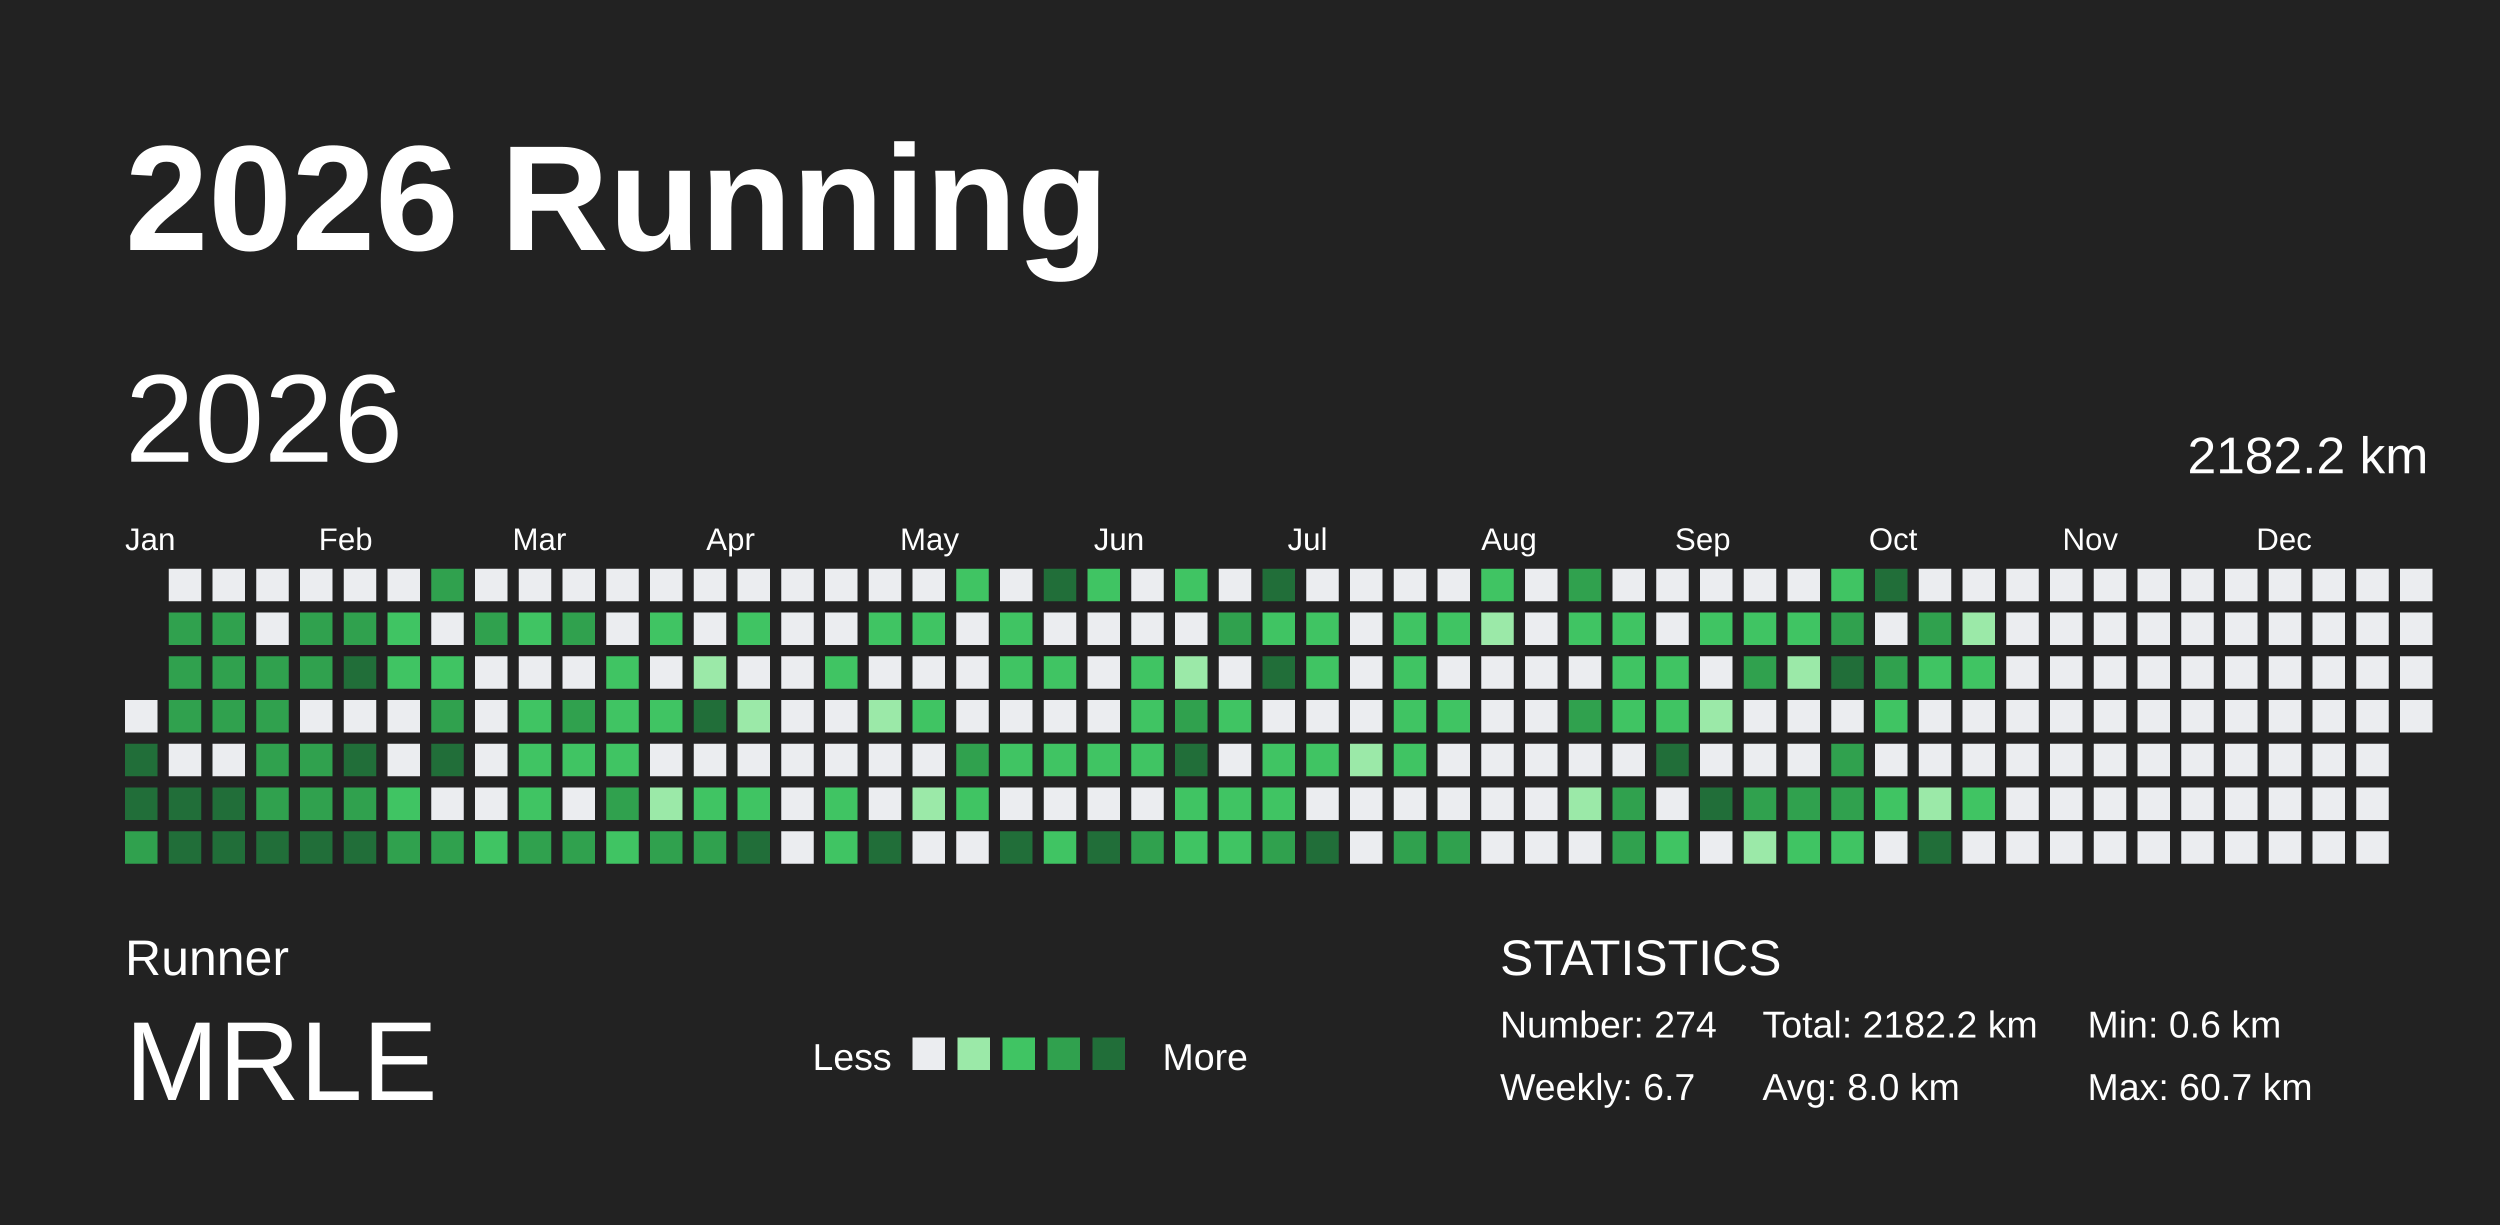
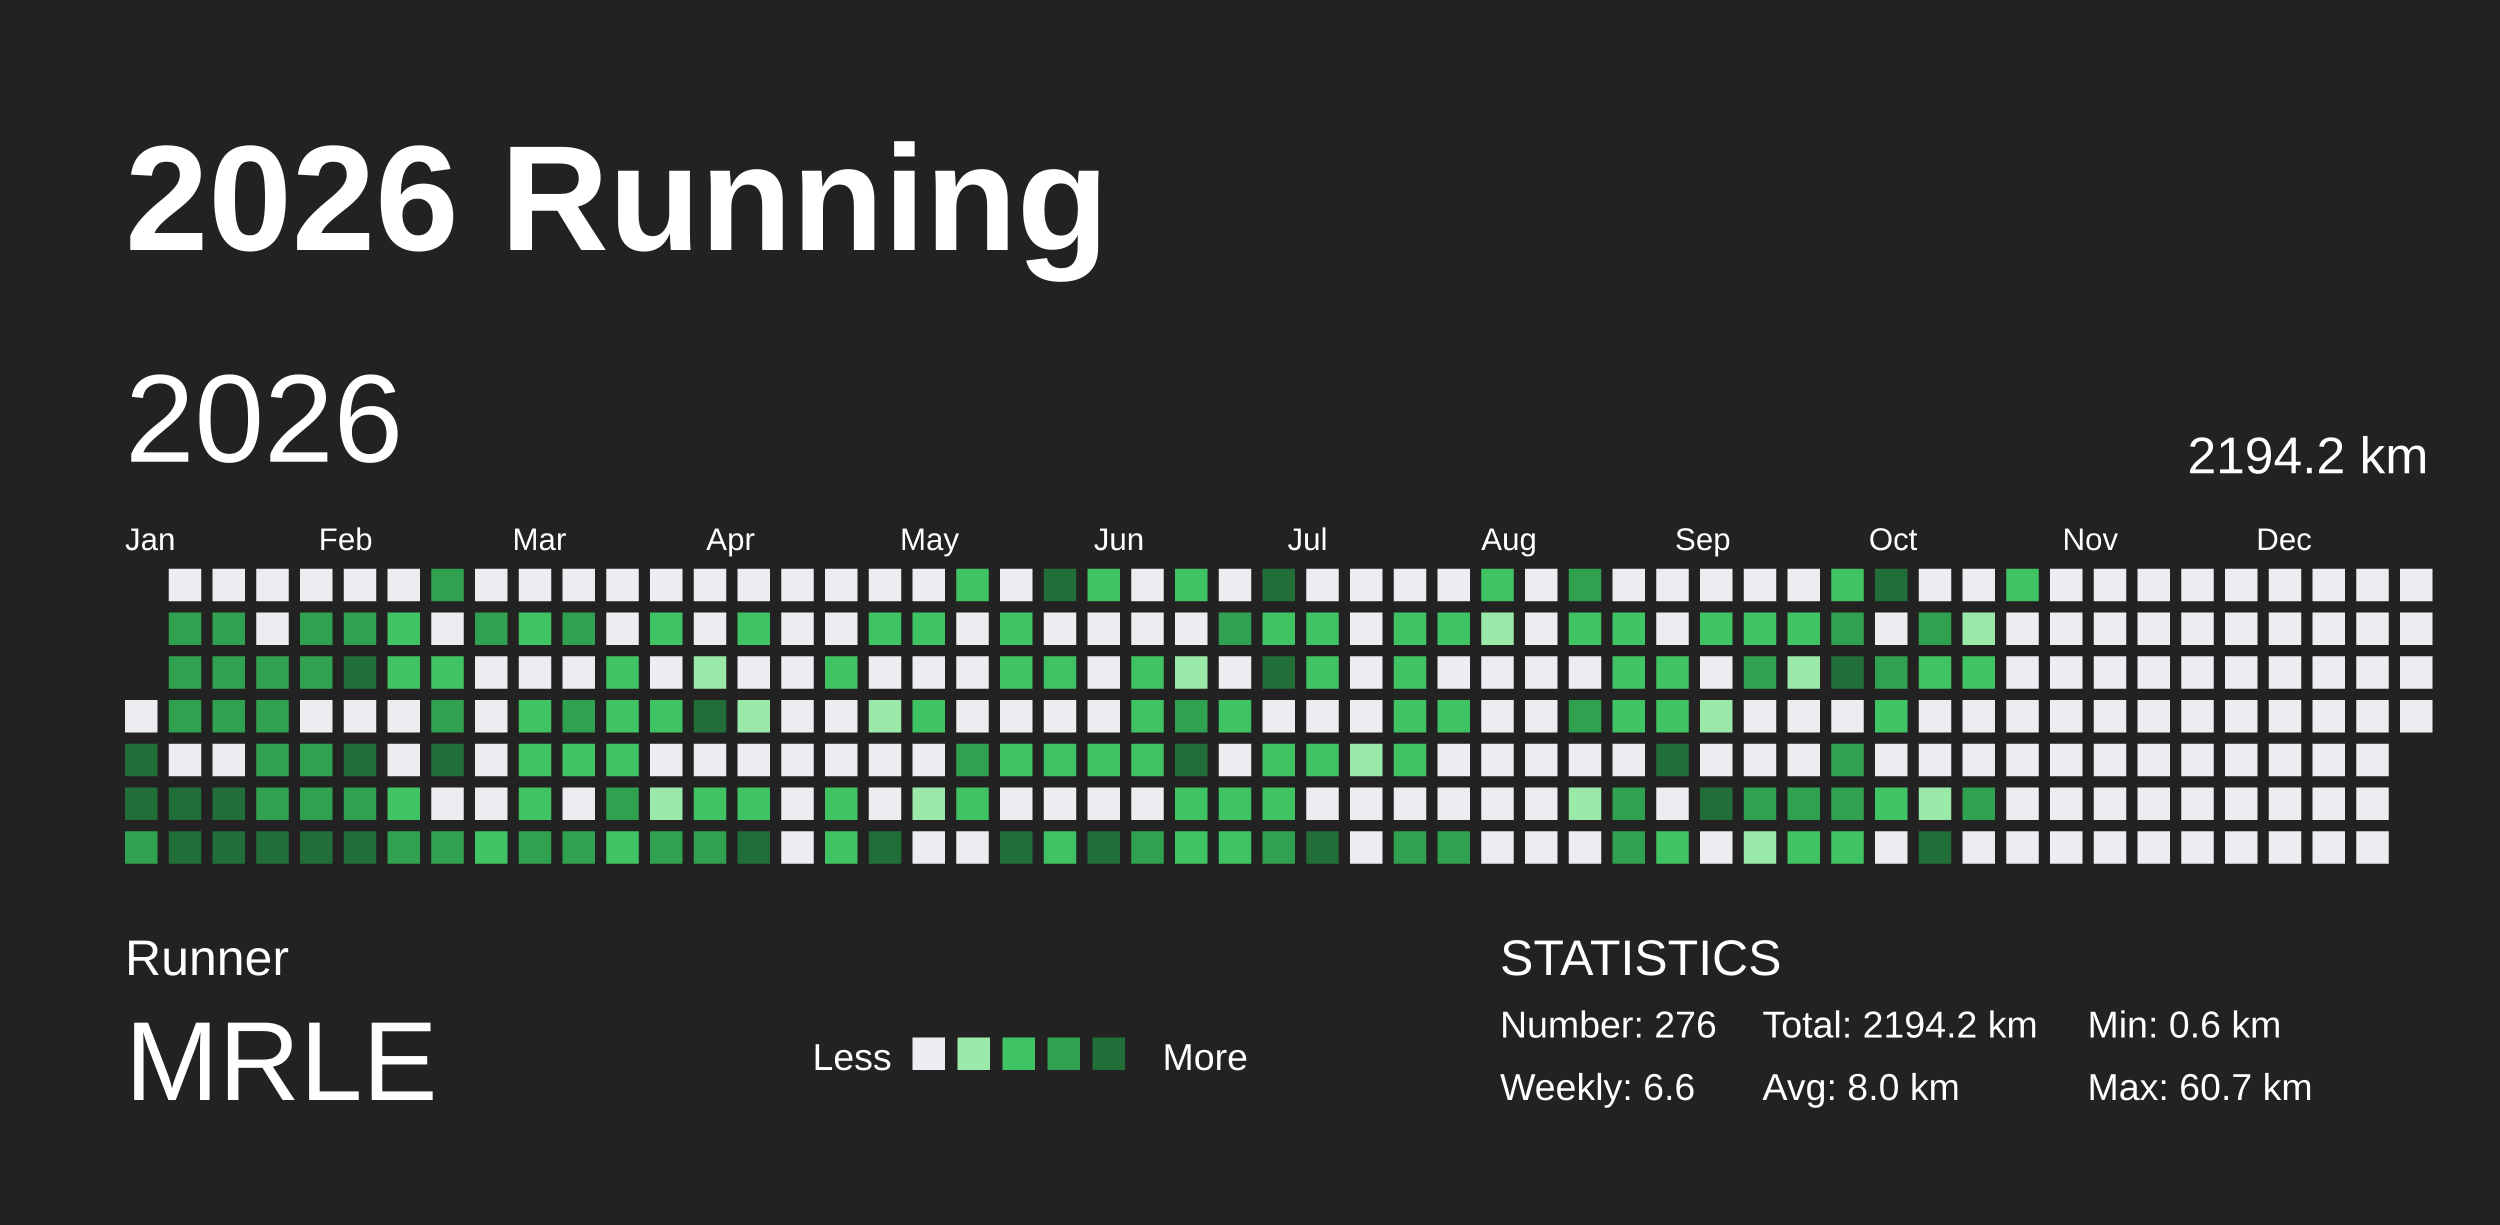
<svg xmlns="http://www.w3.org/2000/svg" baseProfile="full" height="98mm" version="1.1" viewBox="0,0,200,98" width="200mm">
  <defs />
  <rect fill="#222222" height="98" width="200" x="0" y="0" />
  <text fill="#FFFFFF" style="font-size:12px; font-family:Arial; font-weight:bold;" x="10" y="20">2026 Running</text>
  <text fill="#FFFFFF" style="font-size:4px; font-family:Arial" x="10" y="78">Runner</text>
  <text fill="#FFFFFF" style="font-size:9px; font-family:Arial" x="10" y="88">MRLE</text>
  <text fill="#FFFFFF" style="font-size:3px; font-family:Arial" x="65" y="85.6">Less</text>
  <rect fill="#ebedf0" height="2.6" width="2.6" x="73" y="83" />
  <rect fill="#9be9a8" height="2.6" width="2.6" x="76.6" y="83" />
  <rect fill="#40c463" height="2.6" width="2.6" x="80.2" y="83" />
  <rect fill="#30a14e" height="2.6" width="2.6" x="83.8" y="83" />
  <rect fill="#216e39" height="2.6" width="2.6" x="87.4" y="83" />
  <text fill="#FFFFFF" style="font-size:3px; font-family:Arial" x="93" y="85.6">More</text>
  <text fill="#FFFFFF" style="font-size:4px; font-family:Arial" x="120" y="78">STATISTICS</text>
-   <text fill="#FFFFFF" style="font-size:3px; font-family:Arial" x="120" y="83">Number: 274</text>
-   <text fill="#FFFFFF" style="font-size:3px; font-family:Arial" x="120" y="88">Weekly: 6.7</text>
-   <text fill="#FFFFFF" style="font-size:3px; font-family:Arial" x="141" y="83">Total: 2182.2 km</text>
+   <text fill="#FFFFFF" style="font-size:3px; font-family:Arial" x="120" y="83">Number: 276</text>
+   <text fill="#FFFFFF" style="font-size:3px; font-family:Arial" x="120" y="88">Weekly: 6.6</text>
+   <text fill="#FFFFFF" style="font-size:3px; font-family:Arial" x="141" y="83">Total: 2194.2 km</text>
  <text fill="#FFFFFF" style="font-size:3px; font-family:Arial" x="141" y="88">Avg: 8.0 km</text>
  <text fill="#FFFFFF" style="font-size:3px; font-family:Arial" x="167" y="83">Min: 0.6 km</text>
  <text fill="#FFFFFF" style="font-size:3px; font-family:Arial" x="167" y="88">Max: 60.7 km</text>
  <text dominant-baseline="hanging" fill="#FFFFFF" style="font-size:10.0px; font-family:Arial;" x="10" y="30">2026</text>
-   <text dominant-baseline="hanging" fill="#FFFFFF" style="font-size:4.125px; font-family:Arial;" x="175" y="35">2182.2 km</text>
+   <text dominant-baseline="hanging" fill="#FFFFFF" style="font-size:4.125px; font-family:Arial;" x="175" y="35">2194.2 km</text>
  <text fill="#FFFFFF" style="font-size:2.5px; font-family:Arial" x="10.0" y="44">Jan</text>
  <text fill="#FFFFFF" style="font-size:2.5px; font-family:Arial" x="25.5" y="44">Feb</text>
  <text fill="#FFFFFF" style="font-size:2.5px; font-family:Arial" x="41.0" y="44">Mar</text>
  <text fill="#FFFFFF" style="font-size:2.5px; font-family:Arial" x="56.5" y="44">Apr</text>
  <text fill="#FFFFFF" style="font-size:2.5px; font-family:Arial" x="72.0" y="44">May</text>
  <text fill="#FFFFFF" style="font-size:2.5px; font-family:Arial" x="87.5" y="44">Jun</text>
  <text fill="#FFFFFF" style="font-size:2.5px; font-family:Arial" x="103.0" y="44">Jul</text>
  <text fill="#FFFFFF" style="font-size:2.5px; font-family:Arial" x="118.5" y="44">Aug</text>
  <text fill="#FFFFFF" style="font-size:2.5px; font-family:Arial" x="134.0" y="44">Sep</text>
  <text fill="#FFFFFF" style="font-size:2.5px; font-family:Arial" x="149.5" y="44">Oct</text>
  <text fill="#FFFFFF" style="font-size:2.5px; font-family:Arial" x="165.0" y="44">Nov</text>
  <text fill="#FFFFFF" style="font-size:2.5px; font-family:Arial" x="180.5" y="44">Dec</text>
  <rect fill="#ebedf0" height="2.6" width="2.6" x="10.0" y="56.0" />
  <rect fill="#216e39" height="2.6" width="2.6" x="10.0" y="59.5" />
  <rect fill="#216e39" height="2.6" width="2.6" x="10.0" y="63.0" />
  <rect fill="#30a14e" height="2.6" width="2.6" x="10.0" y="66.5" />
  <rect fill="#ebedf0" height="2.6" width="2.6" x="13.5" y="45.5" />
  <rect fill="#30a14e" height="2.6" width="2.6" x="13.5" y="49.0" />
  <rect fill="#30a14e" height="2.6" width="2.6" x="13.5" y="52.5" />
  <rect fill="#30a14e" height="2.6" width="2.6" x="13.5" y="56.0" />
  <rect fill="#ebedf0" height="2.6" width="2.6" x="13.5" y="59.5" />
  <rect fill="#216e39" height="2.6" width="2.6" x="13.5" y="63.0" />
  <rect fill="#216e39" height="2.6" width="2.6" x="13.5" y="66.5" />
  <rect fill="#ebedf0" height="2.6" width="2.6" x="17.0" y="45.5" />
  <rect fill="#30a14e" height="2.6" width="2.6" x="17.0" y="49.0" />
  <rect fill="#30a14e" height="2.6" width="2.6" x="17.0" y="52.5" />
  <rect fill="#30a14e" height="2.6" width="2.6" x="17.0" y="56.0" />
  <rect fill="#ebedf0" height="2.6" width="2.6" x="17.0" y="59.5" />
  <rect fill="#216e39" height="2.6" width="2.6" x="17.0" y="63.0" />
  <rect fill="#216e39" height="2.6" width="2.6" x="17.0" y="66.5" />
  <rect fill="#ebedf0" height="2.6" width="2.6" x="20.5" y="45.5" />
  <rect fill="#ebedf0" height="2.6" width="2.6" x="20.5" y="49.0" />
  <rect fill="#30a14e" height="2.6" width="2.6" x="20.5" y="52.5" />
  <rect fill="#30a14e" height="2.6" width="2.6" x="20.5" y="56.0" />
  <rect fill="#30a14e" height="2.6" width="2.6" x="20.5" y="59.5" />
  <rect fill="#30a14e" height="2.6" width="2.6" x="20.5" y="63.0" />
  <rect fill="#216e39" height="2.6" width="2.6" x="20.5" y="66.5" />
  <rect fill="#ebedf0" height="2.6" width="2.6" x="24.0" y="45.5" />
  <rect fill="#30a14e" height="2.6" width="2.6" x="24.0" y="49.0" />
  <rect fill="#30a14e" height="2.6" width="2.6" x="24.0" y="52.5" />
  <rect fill="#ebedf0" height="2.6" width="2.6" x="24.0" y="56.0" />
  <rect fill="#30a14e" height="2.6" width="2.6" x="24.0" y="59.5" />
  <rect fill="#30a14e" height="2.6" width="2.6" x="24.0" y="63.0" />
  <rect fill="#216e39" height="2.6" width="2.6" x="24.0" y="66.5" />
  <rect fill="#ebedf0" height="2.6" width="2.6" x="27.5" y="45.5" />
  <rect fill="#30a14e" height="2.6" width="2.6" x="27.5" y="49.0" />
  <rect fill="#216e39" height="2.6" width="2.6" x="27.5" y="52.5" />
  <rect fill="#ebedf0" height="2.6" width="2.6" x="27.5" y="56.0" />
  <rect fill="#216e39" height="2.6" width="2.6" x="27.5" y="59.5" />
  <rect fill="#30a14e" height="2.6" width="2.6" x="27.5" y="63.0" />
  <rect fill="#216e39" height="2.6" width="2.6" x="27.5" y="66.5" />
  <rect fill="#ebedf0" height="2.6" width="2.6" x="31.0" y="45.5" />
  <rect fill="#40c463" height="2.6" width="2.6" x="31.0" y="49.0" />
  <rect fill="#40c463" height="2.6" width="2.6" x="31.0" y="52.5" />
  <rect fill="#ebedf0" height="2.6" width="2.6" x="31.0" y="56.0" />
  <rect fill="#ebedf0" height="2.6" width="2.6" x="31.0" y="59.5" />
  <rect fill="#40c463" height="2.6" width="2.6" x="31.0" y="63.0" />
  <rect fill="#30a14e" height="2.6" width="2.6" x="31.0" y="66.5" />
  <rect fill="#30a14e" height="2.6" width="2.6" x="34.5" y="45.5" />
  <rect fill="#ebedf0" height="2.6" width="2.6" x="34.5" y="49.0" />
  <rect fill="#40c463" height="2.6" width="2.6" x="34.5" y="52.5" />
  <rect fill="#30a14e" height="2.6" width="2.6" x="34.5" y="56.0" />
  <rect fill="#216e39" height="2.6" width="2.6" x="34.5" y="59.5" />
  <rect fill="#ebedf0" height="2.6" width="2.6" x="34.5" y="63.0" />
  <rect fill="#30a14e" height="2.6" width="2.6" x="34.5" y="66.5" />
  <rect fill="#ebedf0" height="2.6" width="2.6" x="38.0" y="45.5" />
  <rect fill="#30a14e" height="2.6" width="2.6" x="38.0" y="49.0" />
  <rect fill="#ebedf0" height="2.6" width="2.6" x="38.0" y="52.5" />
  <rect fill="#ebedf0" height="2.6" width="2.6" x="38.0" y="56.0" />
  <rect fill="#ebedf0" height="2.6" width="2.6" x="38.0" y="59.5" />
  <rect fill="#ebedf0" height="2.6" width="2.6" x="38.0" y="63.0" />
  <rect fill="#40c463" height="2.6" width="2.6" x="38.0" y="66.5" />
  <rect fill="#ebedf0" height="2.6" width="2.6" x="41.5" y="45.5" />
  <rect fill="#40c463" height="2.6" width="2.6" x="41.5" y="49.0" />
  <rect fill="#ebedf0" height="2.6" width="2.6" x="41.5" y="52.5" />
  <rect fill="#40c463" height="2.6" width="2.6" x="41.5" y="56.0" />
  <rect fill="#40c463" height="2.6" width="2.6" x="41.5" y="59.5" />
  <rect fill="#40c463" height="2.6" width="2.6" x="41.5" y="63.0" />
  <rect fill="#30a14e" height="2.6" width="2.6" x="41.5" y="66.5" />
  <rect fill="#ebedf0" height="2.6" width="2.6" x="45.0" y="45.5" />
  <rect fill="#30a14e" height="2.6" width="2.6" x="45.0" y="49.0" />
  <rect fill="#ebedf0" height="2.6" width="2.6" x="45.0" y="52.5" />
  <rect fill="#30a14e" height="2.6" width="2.6" x="45.0" y="56.0" />
  <rect fill="#40c463" height="2.6" width="2.6" x="45.0" y="59.5" />
  <rect fill="#ebedf0" height="2.6" width="2.6" x="45.0" y="63.0" />
  <rect fill="#30a14e" height="2.6" width="2.6" x="45.0" y="66.5" />
  <rect fill="#ebedf0" height="2.6" width="2.6" x="48.5" y="45.5" />
  <rect fill="#ebedf0" height="2.6" width="2.6" x="48.5" y="49.0" />
  <rect fill="#40c463" height="2.6" width="2.6" x="48.5" y="52.5" />
  <rect fill="#40c463" height="2.6" width="2.6" x="48.5" y="56.0" />
  <rect fill="#40c463" height="2.6" width="2.6" x="48.5" y="59.5" />
  <rect fill="#30a14e" height="2.6" width="2.6" x="48.5" y="63.0" />
  <rect fill="#40c463" height="2.6" width="2.6" x="48.5" y="66.5" />
  <rect fill="#ebedf0" height="2.6" width="2.6" x="52.0" y="45.5" />
  <rect fill="#40c463" height="2.6" width="2.6" x="52.0" y="49.0" />
  <rect fill="#ebedf0" height="2.6" width="2.6" x="52.0" y="52.5" />
  <rect fill="#40c463" height="2.6" width="2.6" x="52.0" y="56.0" />
  <rect fill="#ebedf0" height="2.6" width="2.6" x="52.0" y="59.5" />
  <rect fill="#9be9a8" height="2.6" width="2.6" x="52.0" y="63.0" />
  <rect fill="#30a14e" height="2.6" width="2.6" x="52.0" y="66.5" />
  <rect fill="#ebedf0" height="2.6" width="2.6" x="55.5" y="45.5" />
  <rect fill="#ebedf0" height="2.6" width="2.6" x="55.5" y="49.0" />
  <rect fill="#9be9a8" height="2.6" width="2.6" x="55.5" y="52.5" />
  <rect fill="#216e39" height="2.6" width="2.6" x="55.5" y="56.0" />
  <rect fill="#ebedf0" height="2.6" width="2.6" x="55.5" y="59.5" />
  <rect fill="#40c463" height="2.6" width="2.6" x="55.5" y="63.0" />
  <rect fill="#30a14e" height="2.6" width="2.6" x="55.5" y="66.5" />
  <rect fill="#ebedf0" height="2.6" width="2.6" x="59.0" y="45.5" />
  <rect fill="#40c463" height="2.6" width="2.6" x="59.0" y="49.0" />
  <rect fill="#ebedf0" height="2.6" width="2.6" x="59.0" y="52.5" />
  <rect fill="#9be9a8" height="2.6" width="2.6" x="59.0" y="56.0" />
  <rect fill="#ebedf0" height="2.6" width="2.6" x="59.0" y="59.5" />
  <rect fill="#40c463" height="2.6" width="2.6" x="59.0" y="63.0" />
  <rect fill="#216e39" height="2.6" width="2.6" x="59.0" y="66.5" />
  <rect fill="#ebedf0" height="2.6" width="2.6" x="62.5" y="45.5" />
  <rect fill="#ebedf0" height="2.6" width="2.6" x="62.5" y="49.0" />
  <rect fill="#ebedf0" height="2.6" width="2.6" x="62.5" y="52.5" />
  <rect fill="#ebedf0" height="2.6" width="2.6" x="62.5" y="56.0" />
  <rect fill="#ebedf0" height="2.6" width="2.6" x="62.5" y="59.5" />
  <rect fill="#ebedf0" height="2.6" width="2.6" x="62.5" y="63.0" />
  <rect fill="#ebedf0" height="2.6" width="2.6" x="62.5" y="66.5" />
  <rect fill="#ebedf0" height="2.6" width="2.6" x="66.0" y="45.5" />
  <rect fill="#ebedf0" height="2.6" width="2.6" x="66.0" y="49.0" />
  <rect fill="#40c463" height="2.6" width="2.6" x="66.0" y="52.5" />
  <rect fill="#ebedf0" height="2.6" width="2.6" x="66.0" y="56.0" />
  <rect fill="#ebedf0" height="2.6" width="2.6" x="66.0" y="59.5" />
  <rect fill="#40c463" height="2.6" width="2.6" x="66.0" y="63.0" />
  <rect fill="#40c463" height="2.6" width="2.6" x="66.0" y="66.5" />
  <rect fill="#ebedf0" height="2.6" width="2.6" x="69.5" y="45.5" />
  <rect fill="#40c463" height="2.6" width="2.6" x="69.5" y="49.0" />
  <rect fill="#ebedf0" height="2.6" width="2.6" x="69.5" y="52.5" />
  <rect fill="#9be9a8" height="2.6" width="2.6" x="69.5" y="56.0" />
  <rect fill="#ebedf0" height="2.6" width="2.6" x="69.5" y="59.5" />
  <rect fill="#ebedf0" height="2.6" width="2.6" x="69.5" y="63.0" />
  <rect fill="#216e39" height="2.6" width="2.6" x="69.5" y="66.5" />
  <rect fill="#ebedf0" height="2.6" width="2.6" x="73.0" y="45.5" />
  <rect fill="#40c463" height="2.6" width="2.6" x="73.0" y="49.0" />
  <rect fill="#ebedf0" height="2.6" width="2.6" x="73.0" y="52.5" />
  <rect fill="#40c463" height="2.6" width="2.6" x="73.0" y="56.0" />
  <rect fill="#ebedf0" height="2.6" width="2.6" x="73.0" y="59.5" />
  <rect fill="#9be9a8" height="2.6" width="2.6" x="73.0" y="63.0" />
  <rect fill="#ebedf0" height="2.6" width="2.6" x="73.0" y="66.5" />
  <rect fill="#40c463" height="2.6" width="2.6" x="76.5" y="45.5" />
  <rect fill="#ebedf0" height="2.6" width="2.6" x="76.5" y="49.0" />
  <rect fill="#ebedf0" height="2.6" width="2.6" x="76.5" y="52.5" />
  <rect fill="#ebedf0" height="2.6" width="2.6" x="76.5" y="56.0" />
  <rect fill="#30a14e" height="2.6" width="2.6" x="76.5" y="59.5" />
  <rect fill="#40c463" height="2.6" width="2.6" x="76.5" y="63.0" />
  <rect fill="#ebedf0" height="2.6" width="2.6" x="76.5" y="66.5" />
  <rect fill="#ebedf0" height="2.6" width="2.6" x="80.0" y="45.5" />
  <rect fill="#40c463" height="2.6" width="2.6" x="80.0" y="49.0" />
  <rect fill="#40c463" height="2.6" width="2.6" x="80.0" y="52.5" />
  <rect fill="#ebedf0" height="2.6" width="2.6" x="80.0" y="56.0" />
  <rect fill="#40c463" height="2.6" width="2.6" x="80.0" y="59.5" />
  <rect fill="#ebedf0" height="2.6" width="2.6" x="80.0" y="63.0" />
  <rect fill="#216e39" height="2.6" width="2.6" x="80.0" y="66.5" />
  <rect fill="#216e39" height="2.6" width="2.6" x="83.5" y="45.5" />
  <rect fill="#ebedf0" height="2.6" width="2.6" x="83.5" y="49.0" />
  <rect fill="#40c463" height="2.6" width="2.6" x="83.5" y="52.5" />
  <rect fill="#ebedf0" height="2.6" width="2.6" x="83.5" y="56.0" />
  <rect fill="#40c463" height="2.6" width="2.6" x="83.5" y="59.5" />
  <rect fill="#ebedf0" height="2.6" width="2.6" x="83.5" y="63.0" />
  <rect fill="#40c463" height="2.6" width="2.6" x="83.5" y="66.5" />
  <rect fill="#40c463" height="2.6" width="2.6" x="87.0" y="45.5" />
  <rect fill="#ebedf0" height="2.6" width="2.6" x="87.0" y="49.0" />
  <rect fill="#ebedf0" height="2.6" width="2.6" x="87.0" y="52.5" />
  <rect fill="#ebedf0" height="2.6" width="2.6" x="87.0" y="56.0" />
  <rect fill="#40c463" height="2.6" width="2.6" x="87.0" y="59.5" />
  <rect fill="#ebedf0" height="2.6" width="2.6" x="87.0" y="63.0" />
  <rect fill="#216e39" height="2.6" width="2.6" x="87.0" y="66.5" />
  <rect fill="#ebedf0" height="2.6" width="2.6" x="90.5" y="45.5" />
  <rect fill="#ebedf0" height="2.6" width="2.6" x="90.5" y="49.0" />
  <rect fill="#40c463" height="2.6" width="2.6" x="90.5" y="52.5" />
  <rect fill="#40c463" height="2.6" width="2.6" x="90.5" y="56.0" />
  <rect fill="#40c463" height="2.6" width="2.6" x="90.5" y="59.5" />
  <rect fill="#ebedf0" height="2.6" width="2.6" x="90.5" y="63.0" />
  <rect fill="#30a14e" height="2.6" width="2.6" x="90.5" y="66.5" />
  <rect fill="#40c463" height="2.6" width="2.6" x="94.0" y="45.5" />
  <rect fill="#ebedf0" height="2.6" width="2.6" x="94.0" y="49.0" />
  <rect fill="#9be9a8" height="2.6" width="2.6" x="94.0" y="52.5" />
  <rect fill="#30a14e" height="2.6" width="2.6" x="94.0" y="56.0" />
  <rect fill="#216e39" height="2.6" width="2.6" x="94.0" y="59.5" />
  <rect fill="#40c463" height="2.6" width="2.6" x="94.0" y="63.0" />
  <rect fill="#40c463" height="2.6" width="2.6" x="94.0" y="66.5" />
  <rect fill="#ebedf0" height="2.6" width="2.6" x="97.5" y="45.5" />
  <rect fill="#30a14e" height="2.6" width="2.6" x="97.5" y="49.0" />
  <rect fill="#ebedf0" height="2.6" width="2.6" x="97.5" y="52.5" />
  <rect fill="#40c463" height="2.6" width="2.6" x="97.5" y="56.0" />
  <rect fill="#ebedf0" height="2.6" width="2.6" x="97.5" y="59.5" />
  <rect fill="#40c463" height="2.6" width="2.6" x="97.5" y="63.0" />
  <rect fill="#40c463" height="2.6" width="2.6" x="97.5" y="66.5" />
  <rect fill="#216e39" height="2.6" width="2.6" x="101.0" y="45.5" />
  <rect fill="#40c463" height="2.6" width="2.6" x="101.0" y="49.0" />
  <rect fill="#216e39" height="2.6" width="2.6" x="101.0" y="52.5" />
  <rect fill="#ebedf0" height="2.6" width="2.6" x="101.0" y="56.0" />
  <rect fill="#40c463" height="2.6" width="2.6" x="101.0" y="59.5" />
  <rect fill="#40c463" height="2.6" width="2.6" x="101.0" y="63.0" />
  <rect fill="#30a14e" height="2.6" width="2.6" x="101.0" y="66.5" />
  <rect fill="#ebedf0" height="2.6" width="2.6" x="104.5" y="45.5" />
  <rect fill="#40c463" height="2.6" width="2.6" x="104.5" y="49.0" />
  <rect fill="#40c463" height="2.6" width="2.6" x="104.5" y="52.5" />
  <rect fill="#ebedf0" height="2.6" width="2.6" x="104.5" y="56.0" />
  <rect fill="#40c463" height="2.6" width="2.6" x="104.5" y="59.5" />
  <rect fill="#ebedf0" height="2.6" width="2.6" x="104.5" y="63.0" />
  <rect fill="#216e39" height="2.6" width="2.6" x="104.5" y="66.5" />
  <rect fill="#ebedf0" height="2.6" width="2.6" x="108.0" y="45.5" />
  <rect fill="#ebedf0" height="2.6" width="2.6" x="108.0" y="49.0" />
  <rect fill="#ebedf0" height="2.6" width="2.6" x="108.0" y="52.5" />
  <rect fill="#ebedf0" height="2.6" width="2.6" x="108.0" y="56.0" />
  <rect fill="#9be9a8" height="2.6" width="2.6" x="108.0" y="59.5" />
  <rect fill="#ebedf0" height="2.6" width="2.6" x="108.0" y="63.0" />
  <rect fill="#ebedf0" height="2.6" width="2.6" x="108.0" y="66.5" />
  <rect fill="#ebedf0" height="2.6" width="2.6" x="111.5" y="45.5" />
  <rect fill="#40c463" height="2.6" width="2.6" x="111.5" y="49.0" />
  <rect fill="#40c463" height="2.6" width="2.6" x="111.5" y="52.5" />
  <rect fill="#40c463" height="2.6" width="2.6" x="111.5" y="56.0" />
  <rect fill="#40c463" height="2.6" width="2.6" x="111.5" y="59.5" />
  <rect fill="#ebedf0" height="2.6" width="2.6" x="111.5" y="63.0" />
  <rect fill="#30a14e" height="2.6" width="2.6" x="111.5" y="66.5" />
  <rect fill="#ebedf0" height="2.6" width="2.6" x="115.0" y="45.5" />
  <rect fill="#40c463" height="2.6" width="2.6" x="115.0" y="49.0" />
  <rect fill="#ebedf0" height="2.6" width="2.6" x="115.0" y="52.5" />
  <rect fill="#40c463" height="2.6" width="2.6" x="115.0" y="56.0" />
  <rect fill="#ebedf0" height="2.6" width="2.6" x="115.0" y="59.5" />
  <rect fill="#ebedf0" height="2.6" width="2.6" x="115.0" y="63.0" />
  <rect fill="#30a14e" height="2.6" width="2.6" x="115.0" y="66.5" />
  <rect fill="#40c463" height="2.6" width="2.6" x="118.5" y="45.5" />
  <rect fill="#9be9a8" height="2.6" width="2.6" x="118.5" y="49.0" />
  <rect fill="#ebedf0" height="2.6" width="2.6" x="118.5" y="52.5" />
  <rect fill="#ebedf0" height="2.6" width="2.6" x="118.5" y="56.0" />
  <rect fill="#ebedf0" height="2.6" width="2.6" x="118.5" y="59.5" />
  <rect fill="#ebedf0" height="2.6" width="2.6" x="118.5" y="63.0" />
  <rect fill="#ebedf0" height="2.6" width="2.6" x="118.5" y="66.5" />
  <rect fill="#ebedf0" height="2.6" width="2.6" x="122.0" y="45.5" />
  <rect fill="#ebedf0" height="2.6" width="2.6" x="122.0" y="49.0" />
  <rect fill="#ebedf0" height="2.6" width="2.6" x="122.0" y="52.5" />
  <rect fill="#ebedf0" height="2.6" width="2.6" x="122.0" y="56.0" />
  <rect fill="#ebedf0" height="2.6" width="2.6" x="122.0" y="59.5" />
  <rect fill="#ebedf0" height="2.6" width="2.6" x="122.0" y="63.0" />
  <rect fill="#ebedf0" height="2.6" width="2.6" x="122.0" y="66.5" />
  <rect fill="#30a14e" height="2.6" width="2.6" x="125.5" y="45.5" />
  <rect fill="#40c463" height="2.6" width="2.6" x="125.5" y="49.0" />
  <rect fill="#ebedf0" height="2.6" width="2.6" x="125.5" y="52.5" />
  <rect fill="#30a14e" height="2.6" width="2.6" x="125.5" y="56.0" />
  <rect fill="#ebedf0" height="2.6" width="2.6" x="125.5" y="59.5" />
  <rect fill="#9be9a8" height="2.6" width="2.6" x="125.5" y="63.0" />
  <rect fill="#ebedf0" height="2.6" width="2.6" x="125.5" y="66.5" />
  <rect fill="#ebedf0" height="2.6" width="2.6" x="129.0" y="45.5" />
  <rect fill="#40c463" height="2.6" width="2.6" x="129.0" y="49.0" />
  <rect fill="#40c463" height="2.6" width="2.6" x="129.0" y="52.5" />
  <rect fill="#40c463" height="2.6" width="2.6" x="129.0" y="56.0" />
  <rect fill="#ebedf0" height="2.6" width="2.6" x="129.0" y="59.5" />
  <rect fill="#30a14e" height="2.6" width="2.6" x="129.0" y="63.0" />
  <rect fill="#30a14e" height="2.6" width="2.6" x="129.0" y="66.5" />
  <rect fill="#ebedf0" height="2.6" width="2.6" x="132.5" y="45.5" />
  <rect fill="#ebedf0" height="2.6" width="2.6" x="132.5" y="49.0" />
  <rect fill="#40c463" height="2.6" width="2.6" x="132.5" y="52.5" />
  <rect fill="#40c463" height="2.6" width="2.6" x="132.5" y="56.0" />
  <rect fill="#216e39" height="2.6" width="2.6" x="132.5" y="59.5" />
  <rect fill="#ebedf0" height="2.6" width="2.6" x="132.5" y="63.0" />
  <rect fill="#40c463" height="2.6" width="2.6" x="132.5" y="66.5" />
  <rect fill="#ebedf0" height="2.6" width="2.6" x="136.0" y="45.5" />
  <rect fill="#40c463" height="2.6" width="2.6" x="136.0" y="49.0" />
  <rect fill="#ebedf0" height="2.6" width="2.6" x="136.0" y="52.5" />
  <rect fill="#9be9a8" height="2.6" width="2.6" x="136.0" y="56.0" />
  <rect fill="#ebedf0" height="2.6" width="2.6" x="136.0" y="59.5" />
  <rect fill="#216e39" height="2.6" width="2.6" x="136.0" y="63.0" />
  <rect fill="#ebedf0" height="2.6" width="2.6" x="136.0" y="66.5" />
  <rect fill="#ebedf0" height="2.6" width="2.6" x="139.5" y="45.5" />
  <rect fill="#40c463" height="2.6" width="2.6" x="139.5" y="49.0" />
  <rect fill="#30a14e" height="2.6" width="2.6" x="139.5" y="52.5" />
  <rect fill="#ebedf0" height="2.6" width="2.6" x="139.5" y="56.0" />
  <rect fill="#ebedf0" height="2.6" width="2.6" x="139.5" y="59.5" />
  <rect fill="#30a14e" height="2.6" width="2.6" x="139.5" y="63.0" />
  <rect fill="#9be9a8" height="2.6" width="2.6" x="139.5" y="66.5" />
  <rect fill="#ebedf0" height="2.6" width="2.6" x="143.0" y="45.5" />
  <rect fill="#40c463" height="2.6" width="2.6" x="143.0" y="49.0" />
  <rect fill="#9be9a8" height="2.6" width="2.6" x="143.0" y="52.5" />
  <rect fill="#ebedf0" height="2.6" width="2.6" x="143.0" y="56.0" />
  <rect fill="#ebedf0" height="2.6" width="2.6" x="143.0" y="59.5" />
  <rect fill="#30a14e" height="2.6" width="2.6" x="143.0" y="63.0" />
  <rect fill="#40c463" height="2.6" width="2.6" x="143.0" y="66.5" />
  <rect fill="#40c463" height="2.6" width="2.6" x="146.5" y="45.5" />
  <rect fill="#30a14e" height="2.6" width="2.6" x="146.5" y="49.0" />
  <rect fill="#216e39" height="2.6" width="2.6" x="146.5" y="52.5" />
  <rect fill="#ebedf0" height="2.6" width="2.6" x="146.5" y="56.0" />
  <rect fill="#30a14e" height="2.6" width="2.6" x="146.5" y="59.5" />
  <rect fill="#30a14e" height="2.6" width="2.6" x="146.5" y="63.0" />
  <rect fill="#40c463" height="2.6" width="2.6" x="146.5" y="66.5" />
  <rect fill="#216e39" height="2.6" width="2.6" x="150.0" y="45.5" />
  <rect fill="#ebedf0" height="2.6" width="2.6" x="150.0" y="49.0" />
  <rect fill="#30a14e" height="2.6" width="2.6" x="150.0" y="52.5" />
  <rect fill="#40c463" height="2.6" width="2.6" x="150.0" y="56.0" />
  <rect fill="#ebedf0" height="2.6" width="2.6" x="150.0" y="59.5" />
  <rect fill="#40c463" height="2.6" width="2.6" x="150.0" y="63.0" />
  <rect fill="#ebedf0" height="2.6" width="2.6" x="150.0" y="66.5" />
  <rect fill="#ebedf0" height="2.6" width="2.6" x="153.5" y="45.5" />
  <rect fill="#30a14e" height="2.6" width="2.6" x="153.5" y="49.0" />
  <rect fill="#40c463" height="2.6" width="2.6" x="153.5" y="52.5" />
  <rect fill="#ebedf0" height="2.6" width="2.6" x="153.5" y="56.0" />
  <rect fill="#ebedf0" height="2.6" width="2.6" x="153.5" y="59.5" />
  <rect fill="#9be9a8" height="2.6" width="2.6" x="153.5" y="63.0" />
  <rect fill="#216e39" height="2.6" width="2.6" x="153.5" y="66.5" />
  <rect fill="#ebedf0" height="2.6" width="2.6" x="157.0" y="45.5" />
  <rect fill="#9be9a8" height="2.6" width="2.6" x="157.0" y="49.0" />
  <rect fill="#40c463" height="2.6" width="2.6" x="157.0" y="52.5" />
  <rect fill="#ebedf0" height="2.6" width="2.6" x="157.0" y="56.0" />
  <rect fill="#ebedf0" height="2.6" width="2.6" x="157.0" y="59.5" />
-   <rect fill="#40c463" height="2.6" width="2.6" x="157.0" y="63.0" />
+   <rect fill="#30a14e" height="2.6" width="2.6" x="157.0" y="63.0" />
  <rect fill="#ebedf0" height="2.6" width="2.6" x="157.0" y="66.5" />
-   <rect fill="#ebedf0" height="2.6" width="2.6" x="160.5" y="45.5" />
+   <rect fill="#40c463" height="2.6" width="2.6" x="160.5" y="45.5" />
  <rect fill="#ebedf0" height="2.6" width="2.6" x="160.5" y="49.0" />
  <rect fill="#ebedf0" height="2.6" width="2.6" x="160.5" y="52.5" />
  <rect fill="#ebedf0" height="2.6" width="2.6" x="160.5" y="56.0" />
  <rect fill="#ebedf0" height="2.6" width="2.6" x="160.5" y="59.5" />
  <rect fill="#ebedf0" height="2.6" width="2.6" x="160.5" y="63.0" />
  <rect fill="#ebedf0" height="2.6" width="2.6" x="160.5" y="66.5" />
  <rect fill="#ebedf0" height="2.6" width="2.6" x="164.0" y="45.5" />
  <rect fill="#ebedf0" height="2.6" width="2.6" x="164.0" y="49.0" />
  <rect fill="#ebedf0" height="2.6" width="2.6" x="164.0" y="52.5" />
  <rect fill="#ebedf0" height="2.6" width="2.6" x="164.0" y="56.0" />
  <rect fill="#ebedf0" height="2.6" width="2.6" x="164.0" y="59.5" />
  <rect fill="#ebedf0" height="2.6" width="2.6" x="164.0" y="63.0" />
  <rect fill="#ebedf0" height="2.6" width="2.6" x="164.0" y="66.5" />
  <rect fill="#ebedf0" height="2.6" width="2.6" x="167.5" y="45.5" />
  <rect fill="#ebedf0" height="2.6" width="2.6" x="167.5" y="49.0" />
  <rect fill="#ebedf0" height="2.6" width="2.6" x="167.5" y="52.5" />
  <rect fill="#ebedf0" height="2.6" width="2.6" x="167.5" y="56.0" />
  <rect fill="#ebedf0" height="2.6" width="2.6" x="167.5" y="59.5" />
  <rect fill="#ebedf0" height="2.6" width="2.6" x="167.5" y="63.0" />
  <rect fill="#ebedf0" height="2.6" width="2.6" x="167.5" y="66.5" />
  <rect fill="#ebedf0" height="2.6" width="2.6" x="171.0" y="45.5" />
  <rect fill="#ebedf0" height="2.6" width="2.6" x="171.0" y="49.0" />
  <rect fill="#ebedf0" height="2.6" width="2.6" x="171.0" y="52.5" />
  <rect fill="#ebedf0" height="2.6" width="2.6" x="171.0" y="56.0" />
  <rect fill="#ebedf0" height="2.6" width="2.6" x="171.0" y="59.5" />
  <rect fill="#ebedf0" height="2.6" width="2.6" x="171.0" y="63.0" />
  <rect fill="#ebedf0" height="2.6" width="2.6" x="171.0" y="66.5" />
  <rect fill="#ebedf0" height="2.6" width="2.6" x="174.5" y="45.5" />
  <rect fill="#ebedf0" height="2.6" width="2.6" x="174.5" y="49.0" />
  <rect fill="#ebedf0" height="2.6" width="2.6" x="174.5" y="52.5" />
  <rect fill="#ebedf0" height="2.6" width="2.6" x="174.5" y="56.0" />
  <rect fill="#ebedf0" height="2.6" width="2.6" x="174.5" y="59.5" />
  <rect fill="#ebedf0" height="2.6" width="2.6" x="174.5" y="63.0" />
  <rect fill="#ebedf0" height="2.6" width="2.6" x="174.5" y="66.5" />
  <rect fill="#ebedf0" height="2.6" width="2.6" x="178.0" y="45.5" />
  <rect fill="#ebedf0" height="2.6" width="2.6" x="178.0" y="49.0" />
  <rect fill="#ebedf0" height="2.6" width="2.6" x="178.0" y="52.5" />
  <rect fill="#ebedf0" height="2.6" width="2.6" x="178.0" y="56.0" />
  <rect fill="#ebedf0" height="2.6" width="2.6" x="178.0" y="59.5" />
  <rect fill="#ebedf0" height="2.6" width="2.6" x="178.0" y="63.0" />
  <rect fill="#ebedf0" height="2.6" width="2.6" x="178.0" y="66.5" />
  <rect fill="#ebedf0" height="2.6" width="2.6" x="181.5" y="45.5" />
  <rect fill="#ebedf0" height="2.6" width="2.6" x="181.5" y="49.0" />
  <rect fill="#ebedf0" height="2.6" width="2.6" x="181.5" y="52.5" />
  <rect fill="#ebedf0" height="2.6" width="2.6" x="181.5" y="56.0" />
  <rect fill="#ebedf0" height="2.6" width="2.6" x="181.5" y="59.5" />
  <rect fill="#ebedf0" height="2.6" width="2.6" x="181.5" y="63.0" />
  <rect fill="#ebedf0" height="2.6" width="2.6" x="181.5" y="66.5" />
  <rect fill="#ebedf0" height="2.6" width="2.6" x="185.0" y="45.5" />
  <rect fill="#ebedf0" height="2.6" width="2.6" x="185.0" y="49.0" />
  <rect fill="#ebedf0" height="2.6" width="2.6" x="185.0" y="52.5" />
  <rect fill="#ebedf0" height="2.6" width="2.6" x="185.0" y="56.0" />
  <rect fill="#ebedf0" height="2.6" width="2.6" x="185.0" y="59.5" />
  <rect fill="#ebedf0" height="2.6" width="2.6" x="185.0" y="63.0" />
  <rect fill="#ebedf0" height="2.6" width="2.6" x="185.0" y="66.5" />
  <rect fill="#ebedf0" height="2.6" width="2.6" x="188.5" y="45.5" />
  <rect fill="#ebedf0" height="2.6" width="2.6" x="188.5" y="49.0" />
  <rect fill="#ebedf0" height="2.6" width="2.6" x="188.5" y="52.5" />
  <rect fill="#ebedf0" height="2.6" width="2.6" x="188.5" y="56.0" />
  <rect fill="#ebedf0" height="2.6" width="2.6" x="188.5" y="59.5" />
  <rect fill="#ebedf0" height="2.6" width="2.6" x="188.5" y="63.0" />
  <rect fill="#ebedf0" height="2.6" width="2.6" x="188.5" y="66.5" />
  <rect fill="#ebedf0" height="2.6" width="2.6" x="192.0" y="45.5" />
  <rect fill="#ebedf0" height="2.6" width="2.6" x="192.0" y="49.0" />
  <rect fill="#ebedf0" height="2.6" width="2.6" x="192.0" y="52.5" />
  <rect fill="#ebedf0" height="2.6" width="2.6" x="192.0" y="56.0" />
</svg>
